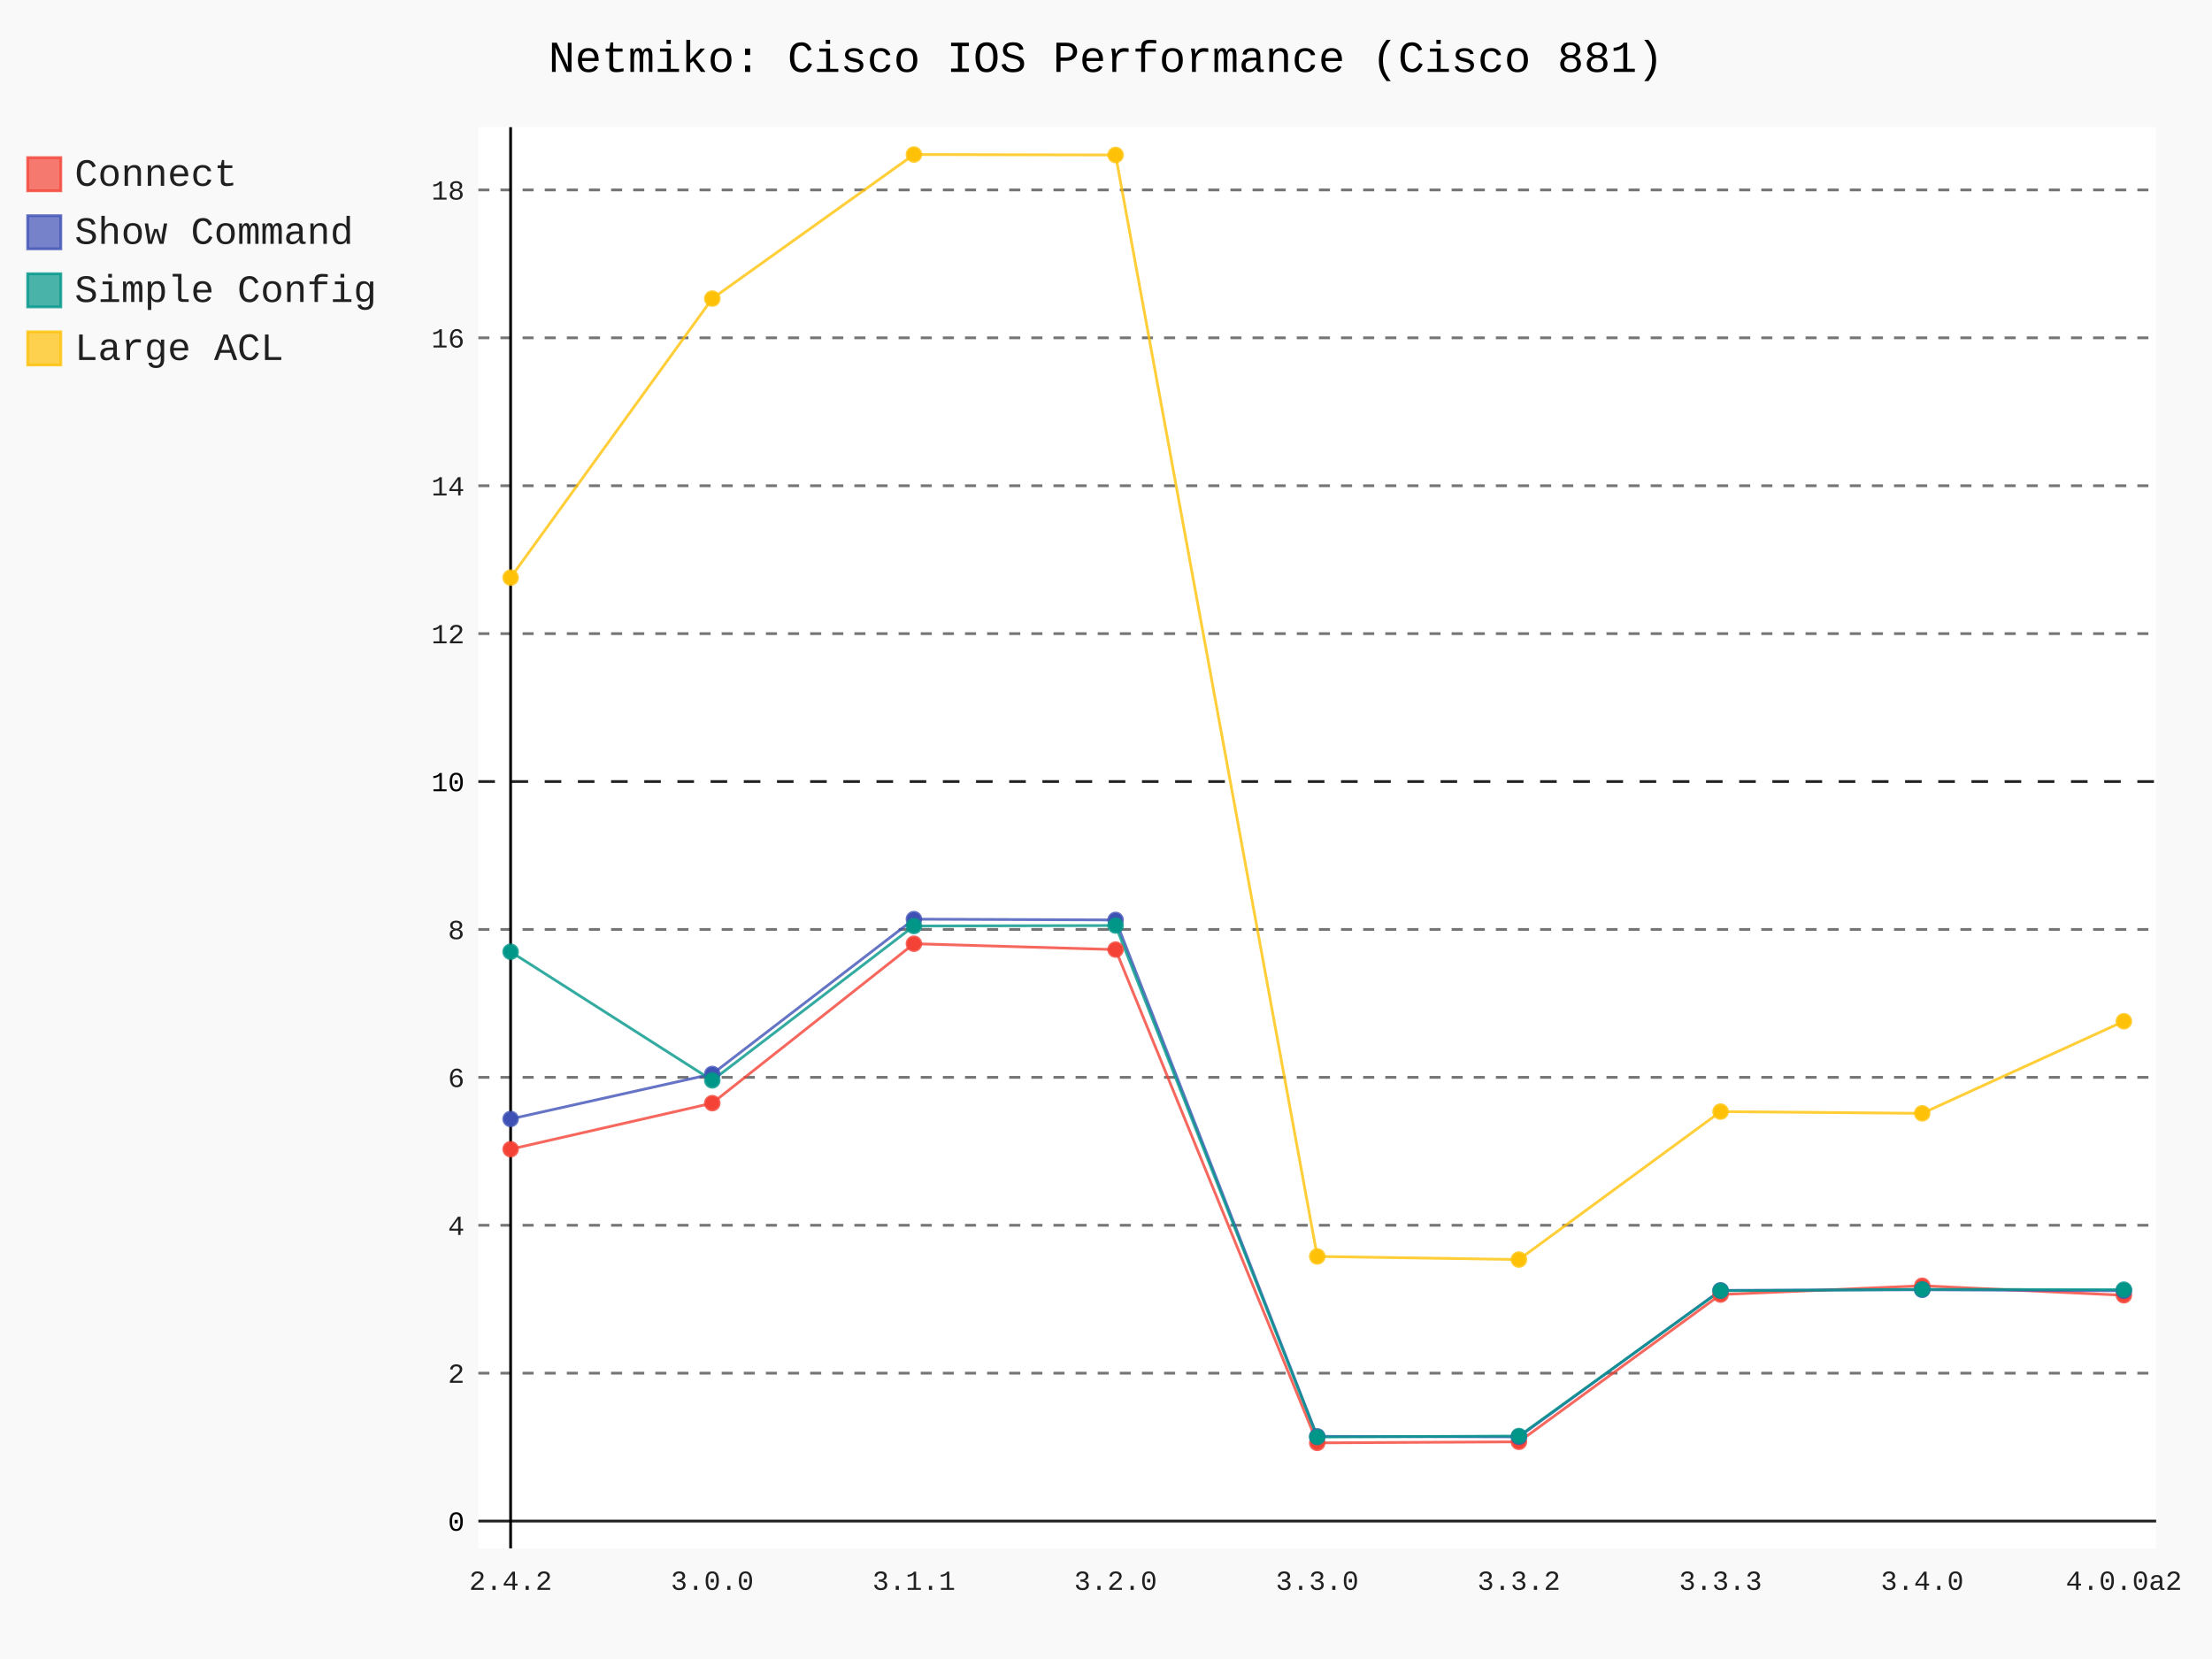
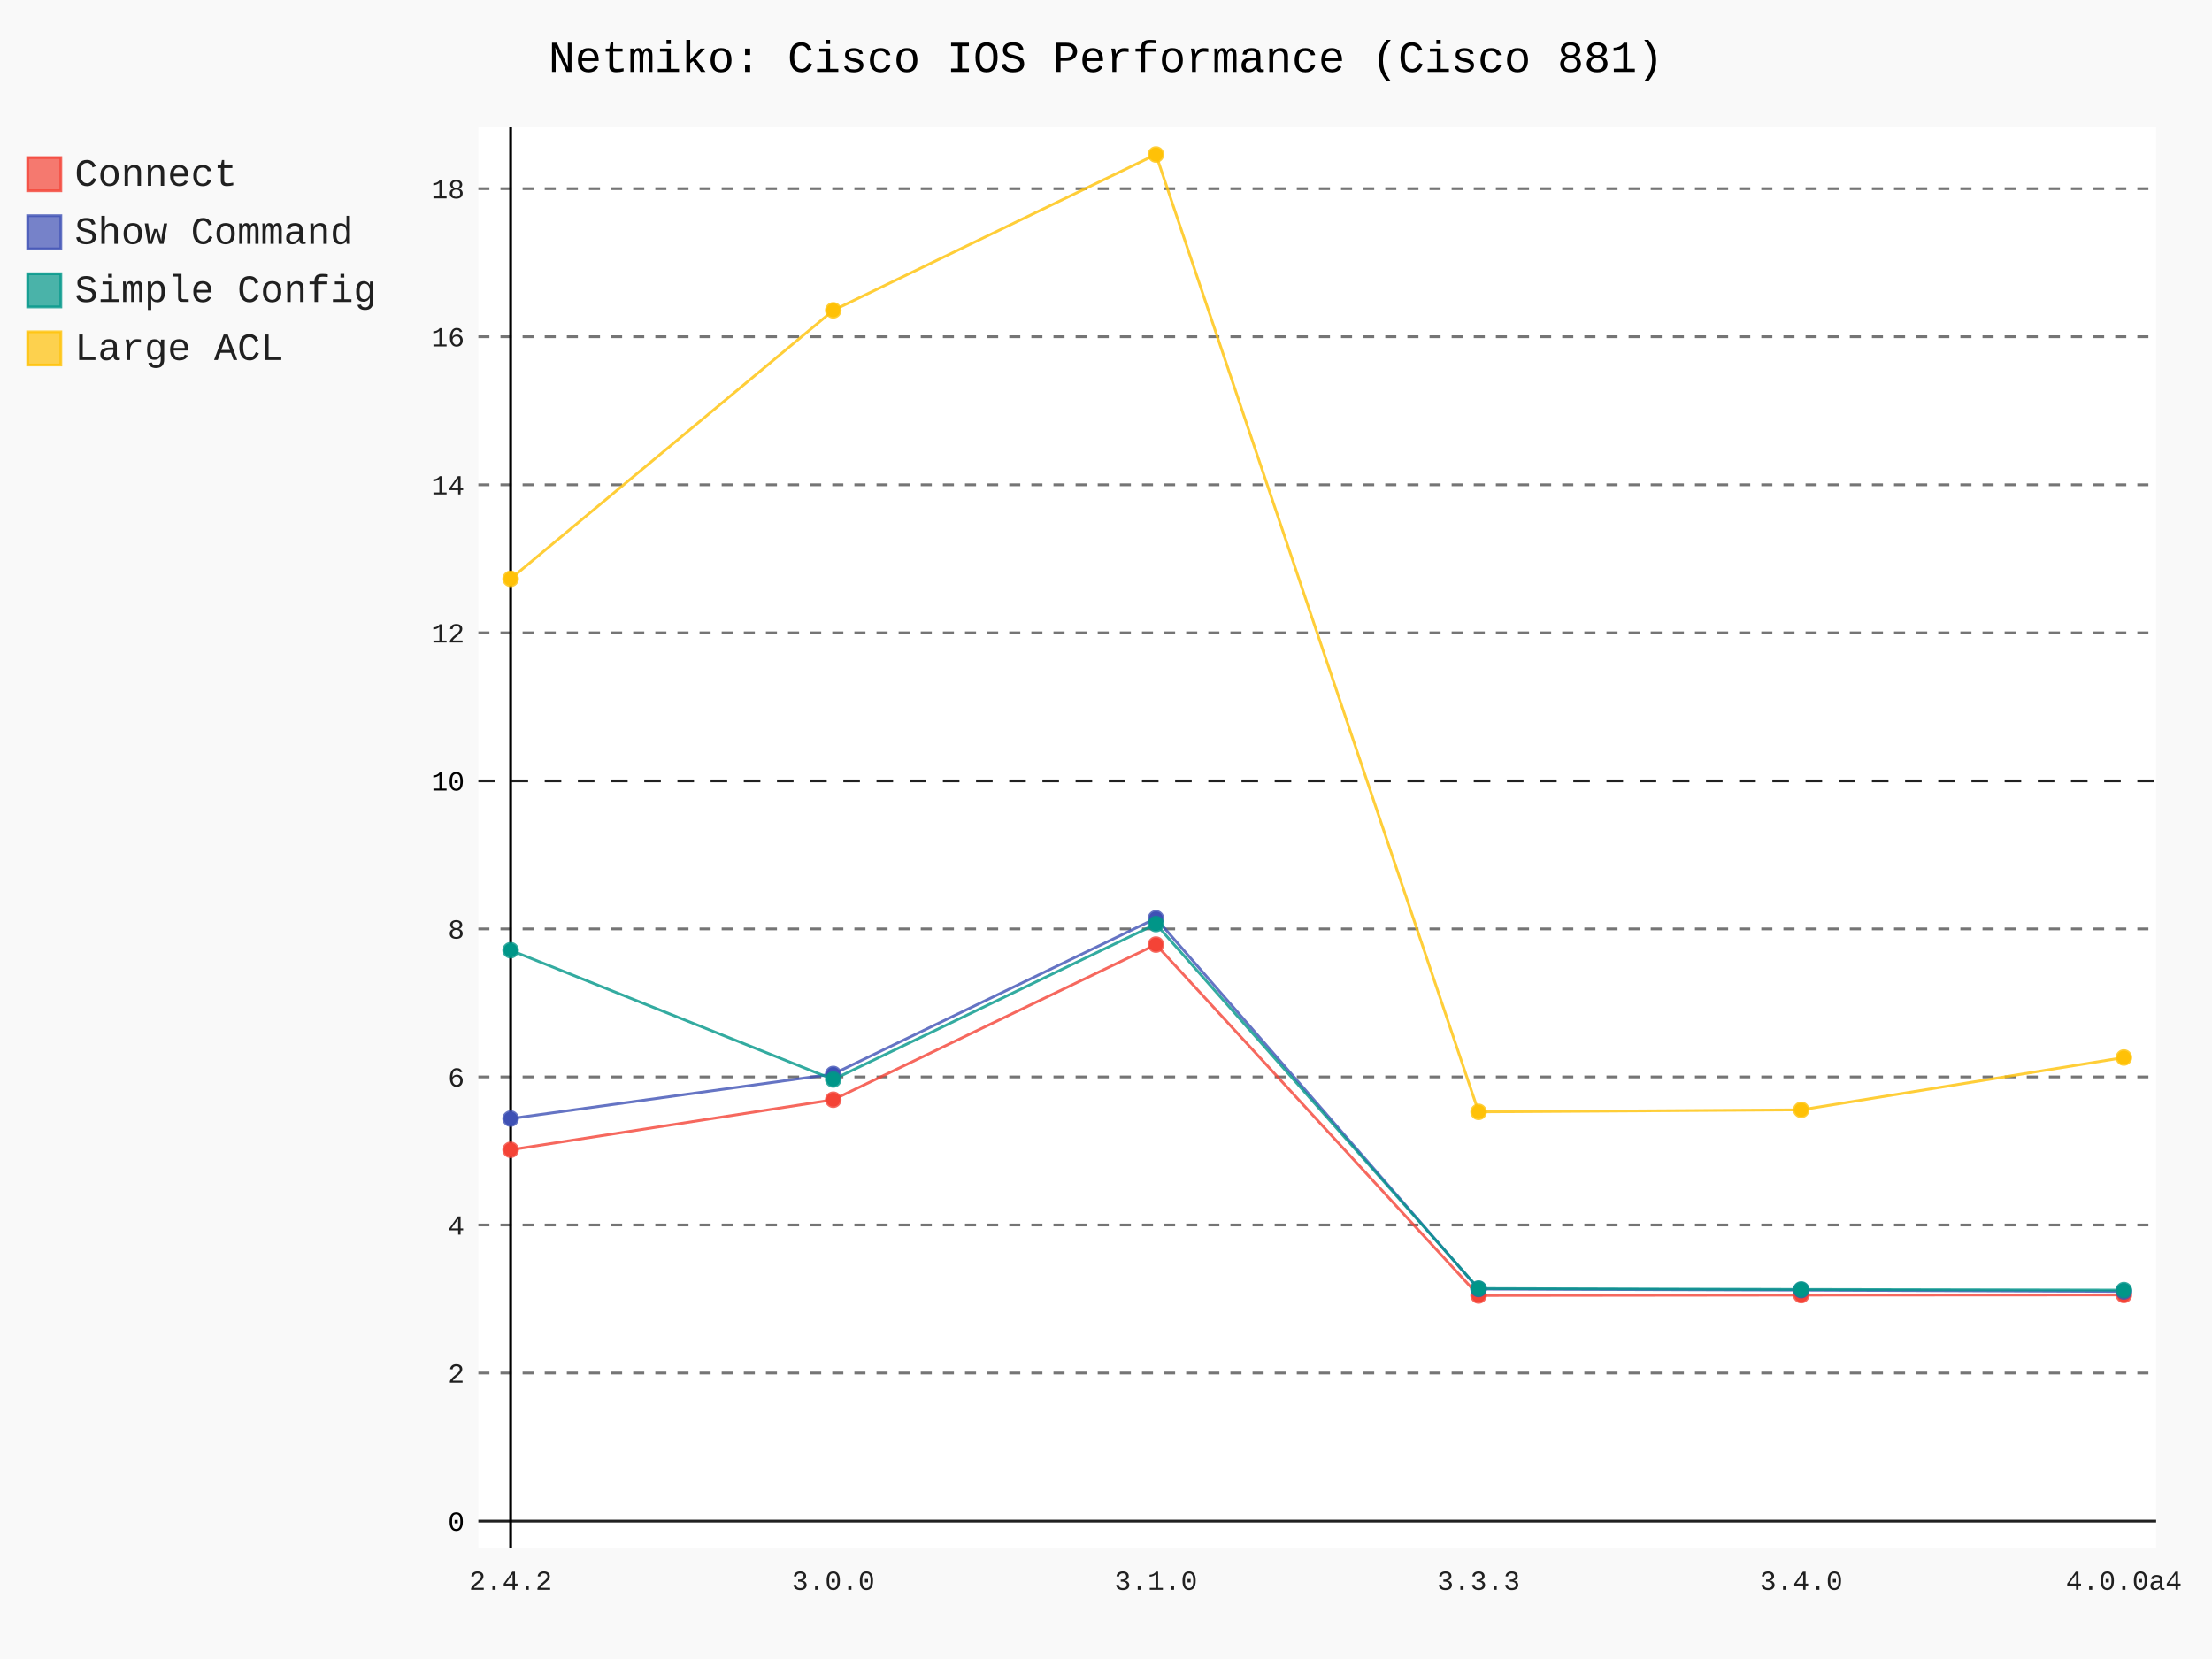
- <svg xmlns="http://www.w3.org/2000/svg" class="pygal-chart" id="chart-5bc6c0f5-324a-4ed5-8a02-6a430f14abd8" viewBox="0 0 800 600">
+ <svg xmlns="http://www.w3.org/2000/svg" class="pygal-chart" id="chart-8f074b6e-95bc-4646-8d42-8759ec6d620f" viewBox="0 0 800 600">
  <defs>
-     <style type="text/css">#chart-5bc6c0f5-324a-4ed5-8a02-6a430f14abd8{-webkit-user-select:none;-webkit-font-smoothing:antialiased;font-family:Consolas,"Liberation Mono",Menlo,Courier,monospace}#chart-5bc6c0f5-324a-4ed5-8a02-6a430f14abd8 .title{font-family:Consolas,"Liberation Mono",Menlo,Courier,monospace;font-size:16px}#chart-5bc6c0f5-324a-4ed5-8a02-6a430f14abd8 .legends .legend text{font-family:Consolas,"Liberation Mono",Menlo,Courier,monospace;font-size:14px}#chart-5bc6c0f5-324a-4ed5-8a02-6a430f14abd8 .axis text{font-family:Consolas,"Liberation Mono",Menlo,Courier,monospace;font-size:10px}#chart-5bc6c0f5-324a-4ed5-8a02-6a430f14abd8 .axis text.major{font-family:Consolas,"Liberation Mono",Menlo,Courier,monospace;font-size:10px}#chart-5bc6c0f5-324a-4ed5-8a02-6a430f14abd8 .text-overlay text.value{font-family:Consolas,"Liberation Mono",Menlo,Courier,monospace;font-size:16px}#chart-5bc6c0f5-324a-4ed5-8a02-6a430f14abd8 .text-overlay text.label{font-family:Consolas,"Liberation Mono",Menlo,Courier,monospace;font-size:10px}#chart-5bc6c0f5-324a-4ed5-8a02-6a430f14abd8 .tooltip{font-family:Consolas,"Liberation Mono",Menlo,Courier,monospace;font-size:14px}#chart-5bc6c0f5-324a-4ed5-8a02-6a430f14abd8 text.no_data{font-family:Consolas,"Liberation Mono",Menlo,Courier,monospace;font-size:64px}
- #chart-5bc6c0f5-324a-4ed5-8a02-6a430f14abd8{background-color:rgba(249,249,249,1)}#chart-5bc6c0f5-324a-4ed5-8a02-6a430f14abd8 path,#chart-5bc6c0f5-324a-4ed5-8a02-6a430f14abd8 line,#chart-5bc6c0f5-324a-4ed5-8a02-6a430f14abd8 rect,#chart-5bc6c0f5-324a-4ed5-8a02-6a430f14abd8 circle{-webkit-transition:150ms;-moz-transition:150ms;transition:150ms}#chart-5bc6c0f5-324a-4ed5-8a02-6a430f14abd8 .graph &gt; .background{fill:rgba(249,249,249,1)}#chart-5bc6c0f5-324a-4ed5-8a02-6a430f14abd8 .plot &gt; .background{fill:rgba(255,255,255,1)}#chart-5bc6c0f5-324a-4ed5-8a02-6a430f14abd8 .graph{fill:rgba(0,0,0,.87)}#chart-5bc6c0f5-324a-4ed5-8a02-6a430f14abd8 text.no_data{fill:rgba(0,0,0,1)}#chart-5bc6c0f5-324a-4ed5-8a02-6a430f14abd8 .title{fill:rgba(0,0,0,1)}#chart-5bc6c0f5-324a-4ed5-8a02-6a430f14abd8 .legends .legend text{fill:rgba(0,0,0,.87)}#chart-5bc6c0f5-324a-4ed5-8a02-6a430f14abd8 .legends .legend:hover text{fill:rgba(0,0,0,1)}#chart-5bc6c0f5-324a-4ed5-8a02-6a430f14abd8 .axis .line{stroke:rgba(0,0,0,1)}#chart-5bc6c0f5-324a-4ed5-8a02-6a430f14abd8 .axis .guide.line{stroke:rgba(0,0,0,.54)}#chart-5bc6c0f5-324a-4ed5-8a02-6a430f14abd8 .axis .major.line{stroke:rgba(0,0,0,.87)}#chart-5bc6c0f5-324a-4ed5-8a02-6a430f14abd8 .axis text.major{fill:rgba(0,0,0,1)}#chart-5bc6c0f5-324a-4ed5-8a02-6a430f14abd8 .axis.y .guides:hover .guide.line,#chart-5bc6c0f5-324a-4ed5-8a02-6a430f14abd8 .line-graph .axis.x .guides:hover .guide.line,#chart-5bc6c0f5-324a-4ed5-8a02-6a430f14abd8 .stackedline-graph .axis.x .guides:hover .guide.line,#chart-5bc6c0f5-324a-4ed5-8a02-6a430f14abd8 .xy-graph .axis.x .guides:hover .guide.line{stroke:rgba(0,0,0,1)}#chart-5bc6c0f5-324a-4ed5-8a02-6a430f14abd8 .axis .guides:hover text{fill:rgba(0,0,0,1)}#chart-5bc6c0f5-324a-4ed5-8a02-6a430f14abd8 .reactive{fill-opacity:.7;stroke-opacity:.8}#chart-5bc6c0f5-324a-4ed5-8a02-6a430f14abd8 .ci{stroke:rgba(0,0,0,.87)}#chart-5bc6c0f5-324a-4ed5-8a02-6a430f14abd8 .reactive.active,#chart-5bc6c0f5-324a-4ed5-8a02-6a430f14abd8 .active .reactive{fill-opacity:.8;stroke-opacity:.9;stroke-width:4}#chart-5bc6c0f5-324a-4ed5-8a02-6a430f14abd8 .ci .reactive.active{stroke-width:1.5}#chart-5bc6c0f5-324a-4ed5-8a02-6a430f14abd8 .series text{fill:rgba(0,0,0,1)}#chart-5bc6c0f5-324a-4ed5-8a02-6a430f14abd8 .tooltip rect{fill:rgba(255,255,255,1);stroke:rgba(0,0,0,1);-webkit-transition:opacity 150ms;-moz-transition:opacity 150ms;transition:opacity 150ms}#chart-5bc6c0f5-324a-4ed5-8a02-6a430f14abd8 .tooltip .label{fill:rgba(0,0,0,.87)}#chart-5bc6c0f5-324a-4ed5-8a02-6a430f14abd8 .tooltip .label{fill:rgba(0,0,0,.87)}#chart-5bc6c0f5-324a-4ed5-8a02-6a430f14abd8 .tooltip .legend{font-size:.8em;fill:rgba(0,0,0,.54)}#chart-5bc6c0f5-324a-4ed5-8a02-6a430f14abd8 .tooltip .x_label{font-size:.6em;fill:rgba(0,0,0,1)}#chart-5bc6c0f5-324a-4ed5-8a02-6a430f14abd8 .tooltip .xlink{font-size:.5em;text-decoration:underline}#chart-5bc6c0f5-324a-4ed5-8a02-6a430f14abd8 .tooltip .value{font-size:1.5em}#chart-5bc6c0f5-324a-4ed5-8a02-6a430f14abd8 .bound{font-size:.5em}#chart-5bc6c0f5-324a-4ed5-8a02-6a430f14abd8 .max-value{font-size:.75em;fill:rgba(0,0,0,.54)}#chart-5bc6c0f5-324a-4ed5-8a02-6a430f14abd8 .map-element{fill:rgba(255,255,255,1);stroke:rgba(0,0,0,.54) !important}#chart-5bc6c0f5-324a-4ed5-8a02-6a430f14abd8 .map-element .reactive{fill-opacity:inherit;stroke-opacity:inherit}#chart-5bc6c0f5-324a-4ed5-8a02-6a430f14abd8 .color-0,#chart-5bc6c0f5-324a-4ed5-8a02-6a430f14abd8 .color-0 a:visited{stroke:#F44336;fill:#F44336}#chart-5bc6c0f5-324a-4ed5-8a02-6a430f14abd8 .color-1,#chart-5bc6c0f5-324a-4ed5-8a02-6a430f14abd8 .color-1 a:visited{stroke:#3F51B5;fill:#3F51B5}#chart-5bc6c0f5-324a-4ed5-8a02-6a430f14abd8 .color-2,#chart-5bc6c0f5-324a-4ed5-8a02-6a430f14abd8 .color-2 a:visited{stroke:#009688;fill:#009688}#chart-5bc6c0f5-324a-4ed5-8a02-6a430f14abd8 .color-3,#chart-5bc6c0f5-324a-4ed5-8a02-6a430f14abd8 .color-3 a:visited{stroke:#FFC107;fill:#FFC107}#chart-5bc6c0f5-324a-4ed5-8a02-6a430f14abd8 .text-overlay .color-0 text{fill:black}#chart-5bc6c0f5-324a-4ed5-8a02-6a430f14abd8 .text-overlay .color-1 text{fill:black}#chart-5bc6c0f5-324a-4ed5-8a02-6a430f14abd8 .text-overlay .color-2 text{fill:black}#chart-5bc6c0f5-324a-4ed5-8a02-6a430f14abd8 .text-overlay .color-3 text{fill:black}
- #chart-5bc6c0f5-324a-4ed5-8a02-6a430f14abd8 text.no_data{text-anchor:middle}#chart-5bc6c0f5-324a-4ed5-8a02-6a430f14abd8 .guide.line{fill:none}#chart-5bc6c0f5-324a-4ed5-8a02-6a430f14abd8 .centered{text-anchor:middle}#chart-5bc6c0f5-324a-4ed5-8a02-6a430f14abd8 .title{text-anchor:middle}#chart-5bc6c0f5-324a-4ed5-8a02-6a430f14abd8 .legends .legend text{fill-opacity:1}#chart-5bc6c0f5-324a-4ed5-8a02-6a430f14abd8 .axis.x text{text-anchor:middle}#chart-5bc6c0f5-324a-4ed5-8a02-6a430f14abd8 .axis.x:not(.web) text[transform]{text-anchor:start}#chart-5bc6c0f5-324a-4ed5-8a02-6a430f14abd8 .axis.x:not(.web) text[transform].backwards{text-anchor:end}#chart-5bc6c0f5-324a-4ed5-8a02-6a430f14abd8 .axis.y text{text-anchor:end}#chart-5bc6c0f5-324a-4ed5-8a02-6a430f14abd8 .axis.y text[transform].backwards{text-anchor:start}#chart-5bc6c0f5-324a-4ed5-8a02-6a430f14abd8 .axis.y2 text{text-anchor:start}#chart-5bc6c0f5-324a-4ed5-8a02-6a430f14abd8 .axis.y2 text[transform].backwards{text-anchor:end}#chart-5bc6c0f5-324a-4ed5-8a02-6a430f14abd8 .axis .guide.line{stroke-dasharray:4,4}#chart-5bc6c0f5-324a-4ed5-8a02-6a430f14abd8 .axis .major.guide.line{stroke-dasharray:6,6}#chart-5bc6c0f5-324a-4ed5-8a02-6a430f14abd8 .horizontal .axis.y .guide.line,#chart-5bc6c0f5-324a-4ed5-8a02-6a430f14abd8 .horizontal .axis.y2 .guide.line,#chart-5bc6c0f5-324a-4ed5-8a02-6a430f14abd8 .vertical .axis.x .guide.line{opacity:0}#chart-5bc6c0f5-324a-4ed5-8a02-6a430f14abd8 .horizontal .axis.always_show .guide.line,#chart-5bc6c0f5-324a-4ed5-8a02-6a430f14abd8 .vertical .axis.always_show .guide.line{opacity:1 !important}#chart-5bc6c0f5-324a-4ed5-8a02-6a430f14abd8 .axis.y .guides:hover .guide.line,#chart-5bc6c0f5-324a-4ed5-8a02-6a430f14abd8 .axis.y2 .guides:hover .guide.line,#chart-5bc6c0f5-324a-4ed5-8a02-6a430f14abd8 .axis.x .guides:hover .guide.line{opacity:1}#chart-5bc6c0f5-324a-4ed5-8a02-6a430f14abd8 .axis .guides:hover text{opacity:1}#chart-5bc6c0f5-324a-4ed5-8a02-6a430f14abd8 .nofill{fill:none}#chart-5bc6c0f5-324a-4ed5-8a02-6a430f14abd8 .subtle-fill{fill-opacity:.2}#chart-5bc6c0f5-324a-4ed5-8a02-6a430f14abd8 .dot{stroke-width:1px;fill-opacity:1}#chart-5bc6c0f5-324a-4ed5-8a02-6a430f14abd8 .dot.active{stroke-width:5px}#chart-5bc6c0f5-324a-4ed5-8a02-6a430f14abd8 .dot.negative{fill:transparent}#chart-5bc6c0f5-324a-4ed5-8a02-6a430f14abd8 text,#chart-5bc6c0f5-324a-4ed5-8a02-6a430f14abd8 tspan{stroke:none !important}#chart-5bc6c0f5-324a-4ed5-8a02-6a430f14abd8 .series text.active{opacity:1}#chart-5bc6c0f5-324a-4ed5-8a02-6a430f14abd8 .tooltip rect{fill-opacity:.95;stroke-width:.5}#chart-5bc6c0f5-324a-4ed5-8a02-6a430f14abd8 .tooltip text{fill-opacity:1}#chart-5bc6c0f5-324a-4ed5-8a02-6a430f14abd8 .showable{visibility:hidden}#chart-5bc6c0f5-324a-4ed5-8a02-6a430f14abd8 .showable.shown{visibility:visible}#chart-5bc6c0f5-324a-4ed5-8a02-6a430f14abd8 .gauge-background{fill:rgba(229,229,229,1);stroke:none}#chart-5bc6c0f5-324a-4ed5-8a02-6a430f14abd8 .bg-lines{stroke:rgba(249,249,249,1);stroke-width:2px}</style>
+     <style type="text/css">#chart-8f074b6e-95bc-4646-8d42-8759ec6d620f{-webkit-user-select:none;-webkit-font-smoothing:antialiased;font-family:Consolas,"Liberation Mono",Menlo,Courier,monospace}#chart-8f074b6e-95bc-4646-8d42-8759ec6d620f .title{font-family:Consolas,"Liberation Mono",Menlo,Courier,monospace;font-size:16px}#chart-8f074b6e-95bc-4646-8d42-8759ec6d620f .legends .legend text{font-family:Consolas,"Liberation Mono",Menlo,Courier,monospace;font-size:14px}#chart-8f074b6e-95bc-4646-8d42-8759ec6d620f .axis text{font-family:Consolas,"Liberation Mono",Menlo,Courier,monospace;font-size:10px}#chart-8f074b6e-95bc-4646-8d42-8759ec6d620f .axis text.major{font-family:Consolas,"Liberation Mono",Menlo,Courier,monospace;font-size:10px}#chart-8f074b6e-95bc-4646-8d42-8759ec6d620f .text-overlay text.value{font-family:Consolas,"Liberation Mono",Menlo,Courier,monospace;font-size:16px}#chart-8f074b6e-95bc-4646-8d42-8759ec6d620f .text-overlay text.label{font-family:Consolas,"Liberation Mono",Menlo,Courier,monospace;font-size:10px}#chart-8f074b6e-95bc-4646-8d42-8759ec6d620f .tooltip{font-family:Consolas,"Liberation Mono",Menlo,Courier,monospace;font-size:14px}#chart-8f074b6e-95bc-4646-8d42-8759ec6d620f text.no_data{font-family:Consolas,"Liberation Mono",Menlo,Courier,monospace;font-size:64px}
+ #chart-8f074b6e-95bc-4646-8d42-8759ec6d620f{background-color:rgba(249,249,249,1)}#chart-8f074b6e-95bc-4646-8d42-8759ec6d620f path,#chart-8f074b6e-95bc-4646-8d42-8759ec6d620f line,#chart-8f074b6e-95bc-4646-8d42-8759ec6d620f rect,#chart-8f074b6e-95bc-4646-8d42-8759ec6d620f circle{-webkit-transition:150ms;-moz-transition:150ms;transition:150ms}#chart-8f074b6e-95bc-4646-8d42-8759ec6d620f .graph &gt; .background{fill:rgba(249,249,249,1)}#chart-8f074b6e-95bc-4646-8d42-8759ec6d620f .plot &gt; .background{fill:rgba(255,255,255,1)}#chart-8f074b6e-95bc-4646-8d42-8759ec6d620f .graph{fill:rgba(0,0,0,.87)}#chart-8f074b6e-95bc-4646-8d42-8759ec6d620f text.no_data{fill:rgba(0,0,0,1)}#chart-8f074b6e-95bc-4646-8d42-8759ec6d620f .title{fill:rgba(0,0,0,1)}#chart-8f074b6e-95bc-4646-8d42-8759ec6d620f .legends .legend text{fill:rgba(0,0,0,.87)}#chart-8f074b6e-95bc-4646-8d42-8759ec6d620f .legends .legend:hover text{fill:rgba(0,0,0,1)}#chart-8f074b6e-95bc-4646-8d42-8759ec6d620f .axis .line{stroke:rgba(0,0,0,1)}#chart-8f074b6e-95bc-4646-8d42-8759ec6d620f .axis .guide.line{stroke:rgba(0,0,0,.54)}#chart-8f074b6e-95bc-4646-8d42-8759ec6d620f .axis .major.line{stroke:rgba(0,0,0,.87)}#chart-8f074b6e-95bc-4646-8d42-8759ec6d620f .axis text.major{fill:rgba(0,0,0,1)}#chart-8f074b6e-95bc-4646-8d42-8759ec6d620f .axis.y .guides:hover .guide.line,#chart-8f074b6e-95bc-4646-8d42-8759ec6d620f .line-graph .axis.x .guides:hover .guide.line,#chart-8f074b6e-95bc-4646-8d42-8759ec6d620f .stackedline-graph .axis.x .guides:hover .guide.line,#chart-8f074b6e-95bc-4646-8d42-8759ec6d620f .xy-graph .axis.x .guides:hover .guide.line{stroke:rgba(0,0,0,1)}#chart-8f074b6e-95bc-4646-8d42-8759ec6d620f .axis .guides:hover text{fill:rgba(0,0,0,1)}#chart-8f074b6e-95bc-4646-8d42-8759ec6d620f .reactive{fill-opacity:.7;stroke-opacity:.8}#chart-8f074b6e-95bc-4646-8d42-8759ec6d620f .ci{stroke:rgba(0,0,0,.87)}#chart-8f074b6e-95bc-4646-8d42-8759ec6d620f .reactive.active,#chart-8f074b6e-95bc-4646-8d42-8759ec6d620f .active .reactive{fill-opacity:.8;stroke-opacity:.9;stroke-width:4}#chart-8f074b6e-95bc-4646-8d42-8759ec6d620f .ci .reactive.active{stroke-width:1.5}#chart-8f074b6e-95bc-4646-8d42-8759ec6d620f .series text{fill:rgba(0,0,0,1)}#chart-8f074b6e-95bc-4646-8d42-8759ec6d620f .tooltip rect{fill:rgba(255,255,255,1);stroke:rgba(0,0,0,1);-webkit-transition:opacity 150ms;-moz-transition:opacity 150ms;transition:opacity 150ms}#chart-8f074b6e-95bc-4646-8d42-8759ec6d620f .tooltip .label{fill:rgba(0,0,0,.87)}#chart-8f074b6e-95bc-4646-8d42-8759ec6d620f .tooltip .label{fill:rgba(0,0,0,.87)}#chart-8f074b6e-95bc-4646-8d42-8759ec6d620f .tooltip .legend{font-size:.8em;fill:rgba(0,0,0,.54)}#chart-8f074b6e-95bc-4646-8d42-8759ec6d620f .tooltip .x_label{font-size:.6em;fill:rgba(0,0,0,1)}#chart-8f074b6e-95bc-4646-8d42-8759ec6d620f .tooltip .xlink{font-size:.5em;text-decoration:underline}#chart-8f074b6e-95bc-4646-8d42-8759ec6d620f .tooltip .value{font-size:1.5em}#chart-8f074b6e-95bc-4646-8d42-8759ec6d620f .bound{font-size:.5em}#chart-8f074b6e-95bc-4646-8d42-8759ec6d620f .max-value{font-size:.75em;fill:rgba(0,0,0,.54)}#chart-8f074b6e-95bc-4646-8d42-8759ec6d620f .map-element{fill:rgba(255,255,255,1);stroke:rgba(0,0,0,.54) !important}#chart-8f074b6e-95bc-4646-8d42-8759ec6d620f .map-element .reactive{fill-opacity:inherit;stroke-opacity:inherit}#chart-8f074b6e-95bc-4646-8d42-8759ec6d620f .color-0,#chart-8f074b6e-95bc-4646-8d42-8759ec6d620f .color-0 a:visited{stroke:#F44336;fill:#F44336}#chart-8f074b6e-95bc-4646-8d42-8759ec6d620f .color-1,#chart-8f074b6e-95bc-4646-8d42-8759ec6d620f .color-1 a:visited{stroke:#3F51B5;fill:#3F51B5}#chart-8f074b6e-95bc-4646-8d42-8759ec6d620f .color-2,#chart-8f074b6e-95bc-4646-8d42-8759ec6d620f .color-2 a:visited{stroke:#009688;fill:#009688}#chart-8f074b6e-95bc-4646-8d42-8759ec6d620f .color-3,#chart-8f074b6e-95bc-4646-8d42-8759ec6d620f .color-3 a:visited{stroke:#FFC107;fill:#FFC107}#chart-8f074b6e-95bc-4646-8d42-8759ec6d620f .text-overlay .color-0 text{fill:black}#chart-8f074b6e-95bc-4646-8d42-8759ec6d620f .text-overlay .color-1 text{fill:black}#chart-8f074b6e-95bc-4646-8d42-8759ec6d620f .text-overlay .color-2 text{fill:black}#chart-8f074b6e-95bc-4646-8d42-8759ec6d620f .text-overlay .color-3 text{fill:black}
+ #chart-8f074b6e-95bc-4646-8d42-8759ec6d620f text.no_data{text-anchor:middle}#chart-8f074b6e-95bc-4646-8d42-8759ec6d620f .guide.line{fill:none}#chart-8f074b6e-95bc-4646-8d42-8759ec6d620f .centered{text-anchor:middle}#chart-8f074b6e-95bc-4646-8d42-8759ec6d620f .title{text-anchor:middle}#chart-8f074b6e-95bc-4646-8d42-8759ec6d620f .legends .legend text{fill-opacity:1}#chart-8f074b6e-95bc-4646-8d42-8759ec6d620f .axis.x text{text-anchor:middle}#chart-8f074b6e-95bc-4646-8d42-8759ec6d620f .axis.x:not(.web) text[transform]{text-anchor:start}#chart-8f074b6e-95bc-4646-8d42-8759ec6d620f .axis.x:not(.web) text[transform].backwards{text-anchor:end}#chart-8f074b6e-95bc-4646-8d42-8759ec6d620f .axis.y text{text-anchor:end}#chart-8f074b6e-95bc-4646-8d42-8759ec6d620f .axis.y text[transform].backwards{text-anchor:start}#chart-8f074b6e-95bc-4646-8d42-8759ec6d620f .axis.y2 text{text-anchor:start}#chart-8f074b6e-95bc-4646-8d42-8759ec6d620f .axis.y2 text[transform].backwards{text-anchor:end}#chart-8f074b6e-95bc-4646-8d42-8759ec6d620f .axis .guide.line{stroke-dasharray:4,4}#chart-8f074b6e-95bc-4646-8d42-8759ec6d620f .axis .major.guide.line{stroke-dasharray:6,6}#chart-8f074b6e-95bc-4646-8d42-8759ec6d620f .horizontal .axis.y .guide.line,#chart-8f074b6e-95bc-4646-8d42-8759ec6d620f .horizontal .axis.y2 .guide.line,#chart-8f074b6e-95bc-4646-8d42-8759ec6d620f .vertical .axis.x .guide.line{opacity:0}#chart-8f074b6e-95bc-4646-8d42-8759ec6d620f .horizontal .axis.always_show .guide.line,#chart-8f074b6e-95bc-4646-8d42-8759ec6d620f .vertical .axis.always_show .guide.line{opacity:1 !important}#chart-8f074b6e-95bc-4646-8d42-8759ec6d620f .axis.y .guides:hover .guide.line,#chart-8f074b6e-95bc-4646-8d42-8759ec6d620f .axis.y2 .guides:hover .guide.line,#chart-8f074b6e-95bc-4646-8d42-8759ec6d620f .axis.x .guides:hover .guide.line{opacity:1}#chart-8f074b6e-95bc-4646-8d42-8759ec6d620f .axis .guides:hover text{opacity:1}#chart-8f074b6e-95bc-4646-8d42-8759ec6d620f .nofill{fill:none}#chart-8f074b6e-95bc-4646-8d42-8759ec6d620f .subtle-fill{fill-opacity:.2}#chart-8f074b6e-95bc-4646-8d42-8759ec6d620f .dot{stroke-width:1px;fill-opacity:1}#chart-8f074b6e-95bc-4646-8d42-8759ec6d620f .dot.active{stroke-width:5px}#chart-8f074b6e-95bc-4646-8d42-8759ec6d620f .dot.negative{fill:transparent}#chart-8f074b6e-95bc-4646-8d42-8759ec6d620f text,#chart-8f074b6e-95bc-4646-8d42-8759ec6d620f tspan{stroke:none !important}#chart-8f074b6e-95bc-4646-8d42-8759ec6d620f .series text.active{opacity:1}#chart-8f074b6e-95bc-4646-8d42-8759ec6d620f .tooltip rect{fill-opacity:.95;stroke-width:.5}#chart-8f074b6e-95bc-4646-8d42-8759ec6d620f .tooltip text{fill-opacity:1}#chart-8f074b6e-95bc-4646-8d42-8759ec6d620f .showable{visibility:hidden}#chart-8f074b6e-95bc-4646-8d42-8759ec6d620f .showable.shown{visibility:visible}#chart-8f074b6e-95bc-4646-8d42-8759ec6d620f .gauge-background{fill:rgba(229,229,229,1);stroke:none}#chart-8f074b6e-95bc-4646-8d42-8759ec6d620f .bg-lines{stroke:rgba(249,249,249,1);stroke-width:2px}</style>
  </defs>
  <g class="graph line-graph vertical">
    <rect class="background" height="600" width="800" x="0" y="0" />
    <g class="plot" transform="translate(173, 46)">
      <rect class="background" height="514" width="606.8" x="0" y="0" />
      <g class="axis y always_show">
        <g class="guides">
          <path class="axis major line" d="M0 504.115 h606.8" />
          <text class="major" x="-5" y="507.615">0</text>
        </g>
        <g class="guides">
-           <path class="guide line" d="M0 450.624 h606.8" />
-           <text class="" x="-5" y="454.124">2</text>
-         </g>
-         <g class="guides">
-           <path class="guide line" d="M0 397.132 h606.8" />
-           <text class="" x="-5" y="400.632">4</text>
-         </g>
-         <g class="guides">
-           <path class="guide line" d="M0 343.64 h606.8" />
-           <text class="" x="-5" y="347.14">6</text>
-         </g>
-         <g class="guides">
-           <path class="guide line" d="M0 290.148 h606.8" />
-           <text class="" x="-5" y="293.648">8</text>
-         </g>
-         <g class="guides">
-           <path class="major guide line" d="M0 236.656 h606.8" />
-           <text class="major" x="-5" y="240.156">10</text>
-         </g>
-         <g class="guides">
-           <path class="guide line" d="M0 183.165 h606.8" />
-           <text class="" x="-5" y="186.665">12</text>
-         </g>
-         <g class="guides">
-           <path class="guide line" d="M0 129.673 h606.8" />
-           <text class="" x="-5" y="133.173">14</text>
-         </g>
-         <g class="guides">
-           <path class="guide line" d="M0 76.181 h606.8" />
-           <text class="" x="-5" y="79.681">16</text>
-         </g>
-         <g class="guides">
-           <path class="guide line" d="M0 22.689 h606.8" />
-           <text class="" x="-5" y="26.189">18</text>
+           <path class="guide line" d="M0 450.574 h606.8" />
+           <text class="" x="-5" y="454.074">2</text>
+         </g>
+         <g class="guides">
+           <path class="guide line" d="M0 397.032 h606.8" />
+           <text class="" x="-5" y="400.532">4</text>
+         </g>
+         <g class="guides">
+           <path class="guide line" d="M0 343.49 h606.8" />
+           <text class="" x="-5" y="346.99">6</text>
+         </g>
+         <g class="guides">
+           <path class="guide line" d="M0 289.948 h606.8" />
+           <text class="" x="-5" y="293.448">8</text>
+         </g>
+         <g class="guides">
+           <path class="major guide line" d="M0 236.406 h606.8" />
+           <text class="major" x="-5" y="239.906">10</text>
+         </g>
+         <g class="guides">
+           <path class="guide line" d="M0 182.864 h606.8" />
+           <text class="" x="-5" y="186.364">12</text>
+         </g>
+         <g class="guides">
+           <path class="guide line" d="M0 129.323 h606.8" />
+           <text class="" x="-5" y="132.823">14</text>
+         </g>
+         <g class="guides">
+           <path class="guide line" d="M0 75.781 h606.8" />
+           <text class="" x="-5" y="79.281">16</text>
+         </g>
+         <g class="guides">
+           <path class="guide line" d="M0 22.239 h606.8" />
+           <text class="" x="-5" y="25.739">18</text>
        </g>
      </g>
      <g class="axis x">
        <g class="guides">
          <path class="line" d="M11.669 0 v514" />
          <text class="" x="11.669" y="529.0">2.4.2</text>
        </g>
        <g class="guides">
-           <path class="guide line" d="M84.602 0 v514" />
-           <text class="" x="84.602" y="529.0">3.0.0</text>
-         </g>
-         <g class="guides">
-           <path class="guide line" d="M157.535 0 v514" />
-           <text class="" x="157.535" y="529.0">3.1.1</text>
-         </g>
-         <g class="guides">
-           <path class="guide line" d="M230.467 0 v514" />
-           <text class="" x="230.467" y="529.0">3.2.0</text>
-         </g>
-         <g class="guides">
-           <path class="guide line" d="M303.4 0 v514" />
-           <text class="" x="303.4" y="529.0">3.3.0</text>
-         </g>
-         <g class="guides">
-           <path class="guide line" d="M376.333 0 v514" />
-           <text class="" x="376.333" y="529.0">3.3.2</text>
-         </g>
-         <g class="guides">
-           <path class="guide line" d="M449.265 0 v514" />
-           <text class="" x="449.265" y="529.0">3.3.3</text>
-         </g>
-         <g class="guides">
-           <path class="guide line" d="M522.198 0 v514" />
-           <text class="" x="522.198" y="529.0">3.4.0</text>
+           <path class="guide line" d="M128.362 0 v514" />
+           <text class="" x="128.362" y="529.0">3.0.0</text>
+         </g>
+         <g class="guides">
+           <path class="guide line" d="M245.054 0 v514" />
+           <text class="" x="245.054" y="529.0">3.1.0</text>
+         </g>
+         <g class="guides">
+           <path class="guide line" d="M361.746 0 v514" />
+           <text class="" x="361.746" y="529.0">3.3.3</text>
+         </g>
+         <g class="guides">
+           <path class="guide line" d="M478.438 0 v514" />
+           <text class="" x="478.438" y="529.0">3.4.0</text>
        </g>
        <g class="guides">
          <path class="guide line" d="M595.131 0 v514" />
-           <text class="" x="595.131" y="529.0">4.0.0a2</text>
+           <text class="" x="595.131" y="529.0">4.0.0a4</text>
        </g>
      </g>
      <g class="series serie-0 color-0">
-         <path class="line reactive nofill" d="M11.669 369.621 L84.602 352.969 157.535 295.311 230.467 297.434 303.4 475.836 376.333 475.456 449.265 422.193 522.198 419.013 595.131 422.45" />
+         <path class="line reactive nofill" d="M11.669 369.841 L128.362 351.729 245.054 295.616 361.746 422.532 478.438 422.4 595.131 422.339" />
      </g>
      <g class="series serie-1 color-1">
-         <path class="line reactive nofill" d="M11.669 358.691 L84.602 342.42 157.535 286.427 230.467 286.715 303.4 473.477 376.333 473.648 449.265 420.682 522.198 420.453 595.131 420.813" />
+         <path class="line reactive nofill" d="M11.669 358.554 L128.362 342.43 245.054 286.122 361.746 420.204 478.438 420.59 595.131 421.079" />
      </g>
      <g class="series serie-2 color-2">
-         <path class="line reactive nofill" d="M11.669 298.207 L84.602 344.732 157.535 288.905 230.467 288.729 303.4 473.718 376.333 473.371 449.265 420.812 522.198 420.313 595.131 420.423" />
+         <path class="line reactive nofill" d="M11.669 297.652 L128.362 344.415 245.054 288.193 361.746 420.029 478.438 420.366 595.131 420.597" />
      </g>
      <g class="series serie-3 color-3">
-         <path class="line reactive nofill" d="M11.669 162.912 L84.602 61.987 157.535 9.885 230.467 10.051 303.4 408.407 376.333 409.533 449.265 356.026 522.198 356.657 595.131 323.355" />
+         <path class="line reactive nofill" d="M11.669 163.335 L128.362 66.236 245.054 9.885 361.746 356.119 478.438 355.39 595.131 336.47" />
      </g>
    </g>
    <g class="titles">
      <text class="title plot_title" x="400.0" y="26">Netmiko: Cisco IOS Performance (Cisco 881)</text>
    </g>
    <g class="plot overlay" transform="translate(173, 46)">
      <g class="series serie-0 color-0">
        <g class="dots">
-           <circle class="dot reactive tooltip-trigger" cx="11.669" cy="369.621" r="2.5" />
-         </g>
-         <g class="dots">
-           <circle class="dot reactive tooltip-trigger" cx="84.602" cy="352.969" r="2.5" />
-         </g>
-         <g class="dots">
-           <circle class="dot reactive tooltip-trigger" cx="157.535" cy="295.311" r="2.5" />
-         </g>
-         <g class="dots">
-           <circle class="dot reactive tooltip-trigger" cx="230.467" cy="297.434" r="2.5" />
-         </g>
-         <g class="dots">
-           <circle class="dot reactive tooltip-trigger" cx="303.4" cy="475.836" r="2.5" />
-         </g>
-         <g class="dots">
-           <circle class="dot reactive tooltip-trigger" cx="376.333" cy="475.456" r="2.5" />
-         </g>
-         <g class="dots">
-           <circle class="dot reactive tooltip-trigger" cx="449.265" cy="422.193" r="2.5" />
-         </g>
-         <g class="dots">
-           <circle class="dot reactive tooltip-trigger" cx="522.198" cy="419.013" r="2.5" />
-         </g>
-         <g class="dots">
-           <circle class="dot reactive tooltip-trigger" cx="595.131" cy="422.45" r="2.5" />
+           <circle class="dot reactive tooltip-trigger" cx="11.669" cy="369.841" r="2.5" />
+         </g>
+         <g class="dots">
+           <circle class="dot reactive tooltip-trigger" cx="128.362" cy="351.729" r="2.5" />
+         </g>
+         <g class="dots">
+           <circle class="dot reactive tooltip-trigger" cx="245.054" cy="295.616" r="2.5" />
+         </g>
+         <g class="dots">
+           <circle class="dot reactive tooltip-trigger" cx="361.746" cy="422.532" r="2.5" />
+         </g>
+         <g class="dots">
+           <circle class="dot reactive tooltip-trigger" cx="478.438" cy="422.4" r="2.5" />
+         </g>
+         <g class="dots">
+           <circle class="dot reactive tooltip-trigger" cx="595.131" cy="422.339" r="2.5" />
        </g>
      </g>
      <g class="series serie-1 color-1">
        <g class="dots">
-           <circle class="dot reactive tooltip-trigger" cx="11.669" cy="358.691" r="2.5" />
-         </g>
-         <g class="dots">
-           <circle class="dot reactive tooltip-trigger" cx="84.602" cy="342.42" r="2.5" />
-         </g>
-         <g class="dots">
-           <circle class="dot reactive tooltip-trigger" cx="157.535" cy="286.427" r="2.5" />
-         </g>
-         <g class="dots">
-           <circle class="dot reactive tooltip-trigger" cx="230.467" cy="286.715" r="2.5" />
-         </g>
-         <g class="dots">
-           <circle class="dot reactive tooltip-trigger" cx="303.4" cy="473.477" r="2.5" />
-         </g>
-         <g class="dots">
-           <circle class="dot reactive tooltip-trigger" cx="376.333" cy="473.648" r="2.5" />
-         </g>
-         <g class="dots">
-           <circle class="dot reactive tooltip-trigger" cx="449.265" cy="420.682" r="2.5" />
-         </g>
-         <g class="dots">
-           <circle class="dot reactive tooltip-trigger" cx="522.198" cy="420.453" r="2.5" />
-         </g>
-         <g class="dots">
-           <circle class="dot reactive tooltip-trigger" cx="595.131" cy="420.813" r="2.5" />
+           <circle class="dot reactive tooltip-trigger" cx="11.669" cy="358.554" r="2.5" />
+         </g>
+         <g class="dots">
+           <circle class="dot reactive tooltip-trigger" cx="128.362" cy="342.43" r="2.5" />
+         </g>
+         <g class="dots">
+           <circle class="dot reactive tooltip-trigger" cx="245.054" cy="286.122" r="2.5" />
+         </g>
+         <g class="dots">
+           <circle class="dot reactive tooltip-trigger" cx="361.746" cy="420.204" r="2.5" />
+         </g>
+         <g class="dots">
+           <circle class="dot reactive tooltip-trigger" cx="478.438" cy="420.59" r="2.5" />
+         </g>
+         <g class="dots">
+           <circle class="dot reactive tooltip-trigger" cx="595.131" cy="421.079" r="2.5" />
        </g>
      </g>
      <g class="series serie-2 color-2">
        <g class="dots">
-           <circle class="dot reactive tooltip-trigger" cx="11.669" cy="298.207" r="2.5" />
-         </g>
-         <g class="dots">
-           <circle class="dot reactive tooltip-trigger" cx="84.602" cy="344.732" r="2.5" />
-         </g>
-         <g class="dots">
-           <circle class="dot reactive tooltip-trigger" cx="157.535" cy="288.905" r="2.5" />
-         </g>
-         <g class="dots">
-           <circle class="dot reactive tooltip-trigger" cx="230.467" cy="288.729" r="2.5" />
-         </g>
-         <g class="dots">
-           <circle class="dot reactive tooltip-trigger" cx="303.4" cy="473.718" r="2.5" />
-         </g>
-         <g class="dots">
-           <circle class="dot reactive tooltip-trigger" cx="376.333" cy="473.371" r="2.5" />
-         </g>
-         <g class="dots">
-           <circle class="dot reactive tooltip-trigger" cx="449.265" cy="420.812" r="2.5" />
-         </g>
-         <g class="dots">
-           <circle class="dot reactive tooltip-trigger" cx="522.198" cy="420.313" r="2.5" />
-         </g>
-         <g class="dots">
-           <circle class="dot reactive tooltip-trigger" cx="595.131" cy="420.423" r="2.5" />
+           <circle class="dot reactive tooltip-trigger" cx="11.669" cy="297.652" r="2.5" />
+         </g>
+         <g class="dots">
+           <circle class="dot reactive tooltip-trigger" cx="128.362" cy="344.415" r="2.5" />
+         </g>
+         <g class="dots">
+           <circle class="dot reactive tooltip-trigger" cx="245.054" cy="288.193" r="2.5" />
+         </g>
+         <g class="dots">
+           <circle class="dot reactive tooltip-trigger" cx="361.746" cy="420.029" r="2.5" />
+         </g>
+         <g class="dots">
+           <circle class="dot reactive tooltip-trigger" cx="478.438" cy="420.366" r="2.5" />
+         </g>
+         <g class="dots">
+           <circle class="dot reactive tooltip-trigger" cx="595.131" cy="420.597" r="2.5" />
        </g>
      </g>
      <g class="series serie-3 color-3">
        <g class="dots">
-           <circle class="dot reactive tooltip-trigger" cx="11.669" cy="162.912" r="2.5" />
-         </g>
-         <g class="dots">
-           <circle class="dot reactive tooltip-trigger" cx="84.602" cy="61.987" r="2.5" />
-         </g>
-         <g class="dots">
-           <circle class="dot reactive tooltip-trigger" cx="157.535" cy="9.885" r="2.5" />
-         </g>
-         <g class="dots">
-           <circle class="dot reactive tooltip-trigger" cx="230.467" cy="10.051" r="2.5" />
-         </g>
-         <g class="dots">
-           <circle class="dot reactive tooltip-trigger" cx="303.4" cy="408.407" r="2.5" />
-         </g>
-         <g class="dots">
-           <circle class="dot reactive tooltip-trigger" cx="376.333" cy="409.533" r="2.5" />
-         </g>
-         <g class="dots">
-           <circle class="dot reactive tooltip-trigger" cx="449.265" cy="356.026" r="2.5" />
-         </g>
-         <g class="dots">
-           <circle class="dot reactive tooltip-trigger" cx="522.198" cy="356.657" r="2.5" />
-         </g>
-         <g class="dots">
-           <circle class="dot reactive tooltip-trigger" cx="595.131" cy="323.355" r="2.5" />
+           <circle class="dot reactive tooltip-trigger" cx="11.669" cy="163.335" r="2.5" />
+         </g>
+         <g class="dots">
+           <circle class="dot reactive tooltip-trigger" cx="128.362" cy="66.236" r="2.5" />
+         </g>
+         <g class="dots">
+           <circle class="dot reactive tooltip-trigger" cx="245.054" cy="9.885" r="2.5" />
+         </g>
+         <g class="dots">
+           <circle class="dot reactive tooltip-trigger" cx="361.746" cy="356.119" r="2.5" />
+         </g>
+         <g class="dots">
+           <circle class="dot reactive tooltip-trigger" cx="478.438" cy="355.39" r="2.5" />
+         </g>
+         <g class="dots">
+           <circle class="dot reactive tooltip-trigger" cx="595.131" cy="336.47" r="2.5" />
        </g>
      </g>
    </g>
    <g class="plot text-overlay" transform="translate(173, 46)">
      <g class="series serie-0 color-0" />
      <g class="series serie-1 color-1" />
      <g class="series serie-2 color-2" />
      <g class="series serie-3 color-3" />
    </g>
    <g class="plot tooltip-overlay" transform="translate(173, 46)">
      <g class="tooltip" style="opacity: 0" transform="translate(0 0)">
        <rect class="tooltip-box" height="0" rx="0" ry="0" width="0" />
        <g class="text" />
      </g>
    </g>
    <g class="legends" transform="translate(10, 56)">
      <g class="legend reactive activate-serie" id="activate-serie-0">
        <rect class="color-0 reactive" height="12" width="12" x="0.0" y="1.0" />
        <text x="17.0" y="11.2">Connect</text>
      </g>
      <g class="legend reactive activate-serie" id="activate-serie-1">
        <rect class="color-1 reactive" height="12" width="12" x="0.0" y="22.0" />
        <text x="17.0" y="32.2">Show Command</text>
      </g>
      <g class="legend reactive activate-serie" id="activate-serie-2">
        <rect class="color-2 reactive" height="12" width="12" x="0.0" y="43.0" />
        <text x="17.0" y="53.2">Simple Config</text>
      </g>
      <g class="legend reactive activate-serie" id="activate-serie-3">
        <rect class="color-3 reactive" height="12" width="12" x="0.0" y="64.0" />
        <text x="17.0" y="74.2">Large ACL</text>
      </g>
    </g>
    <g class="legends" transform="translate(790, 56)" />
  </g>
</svg>
